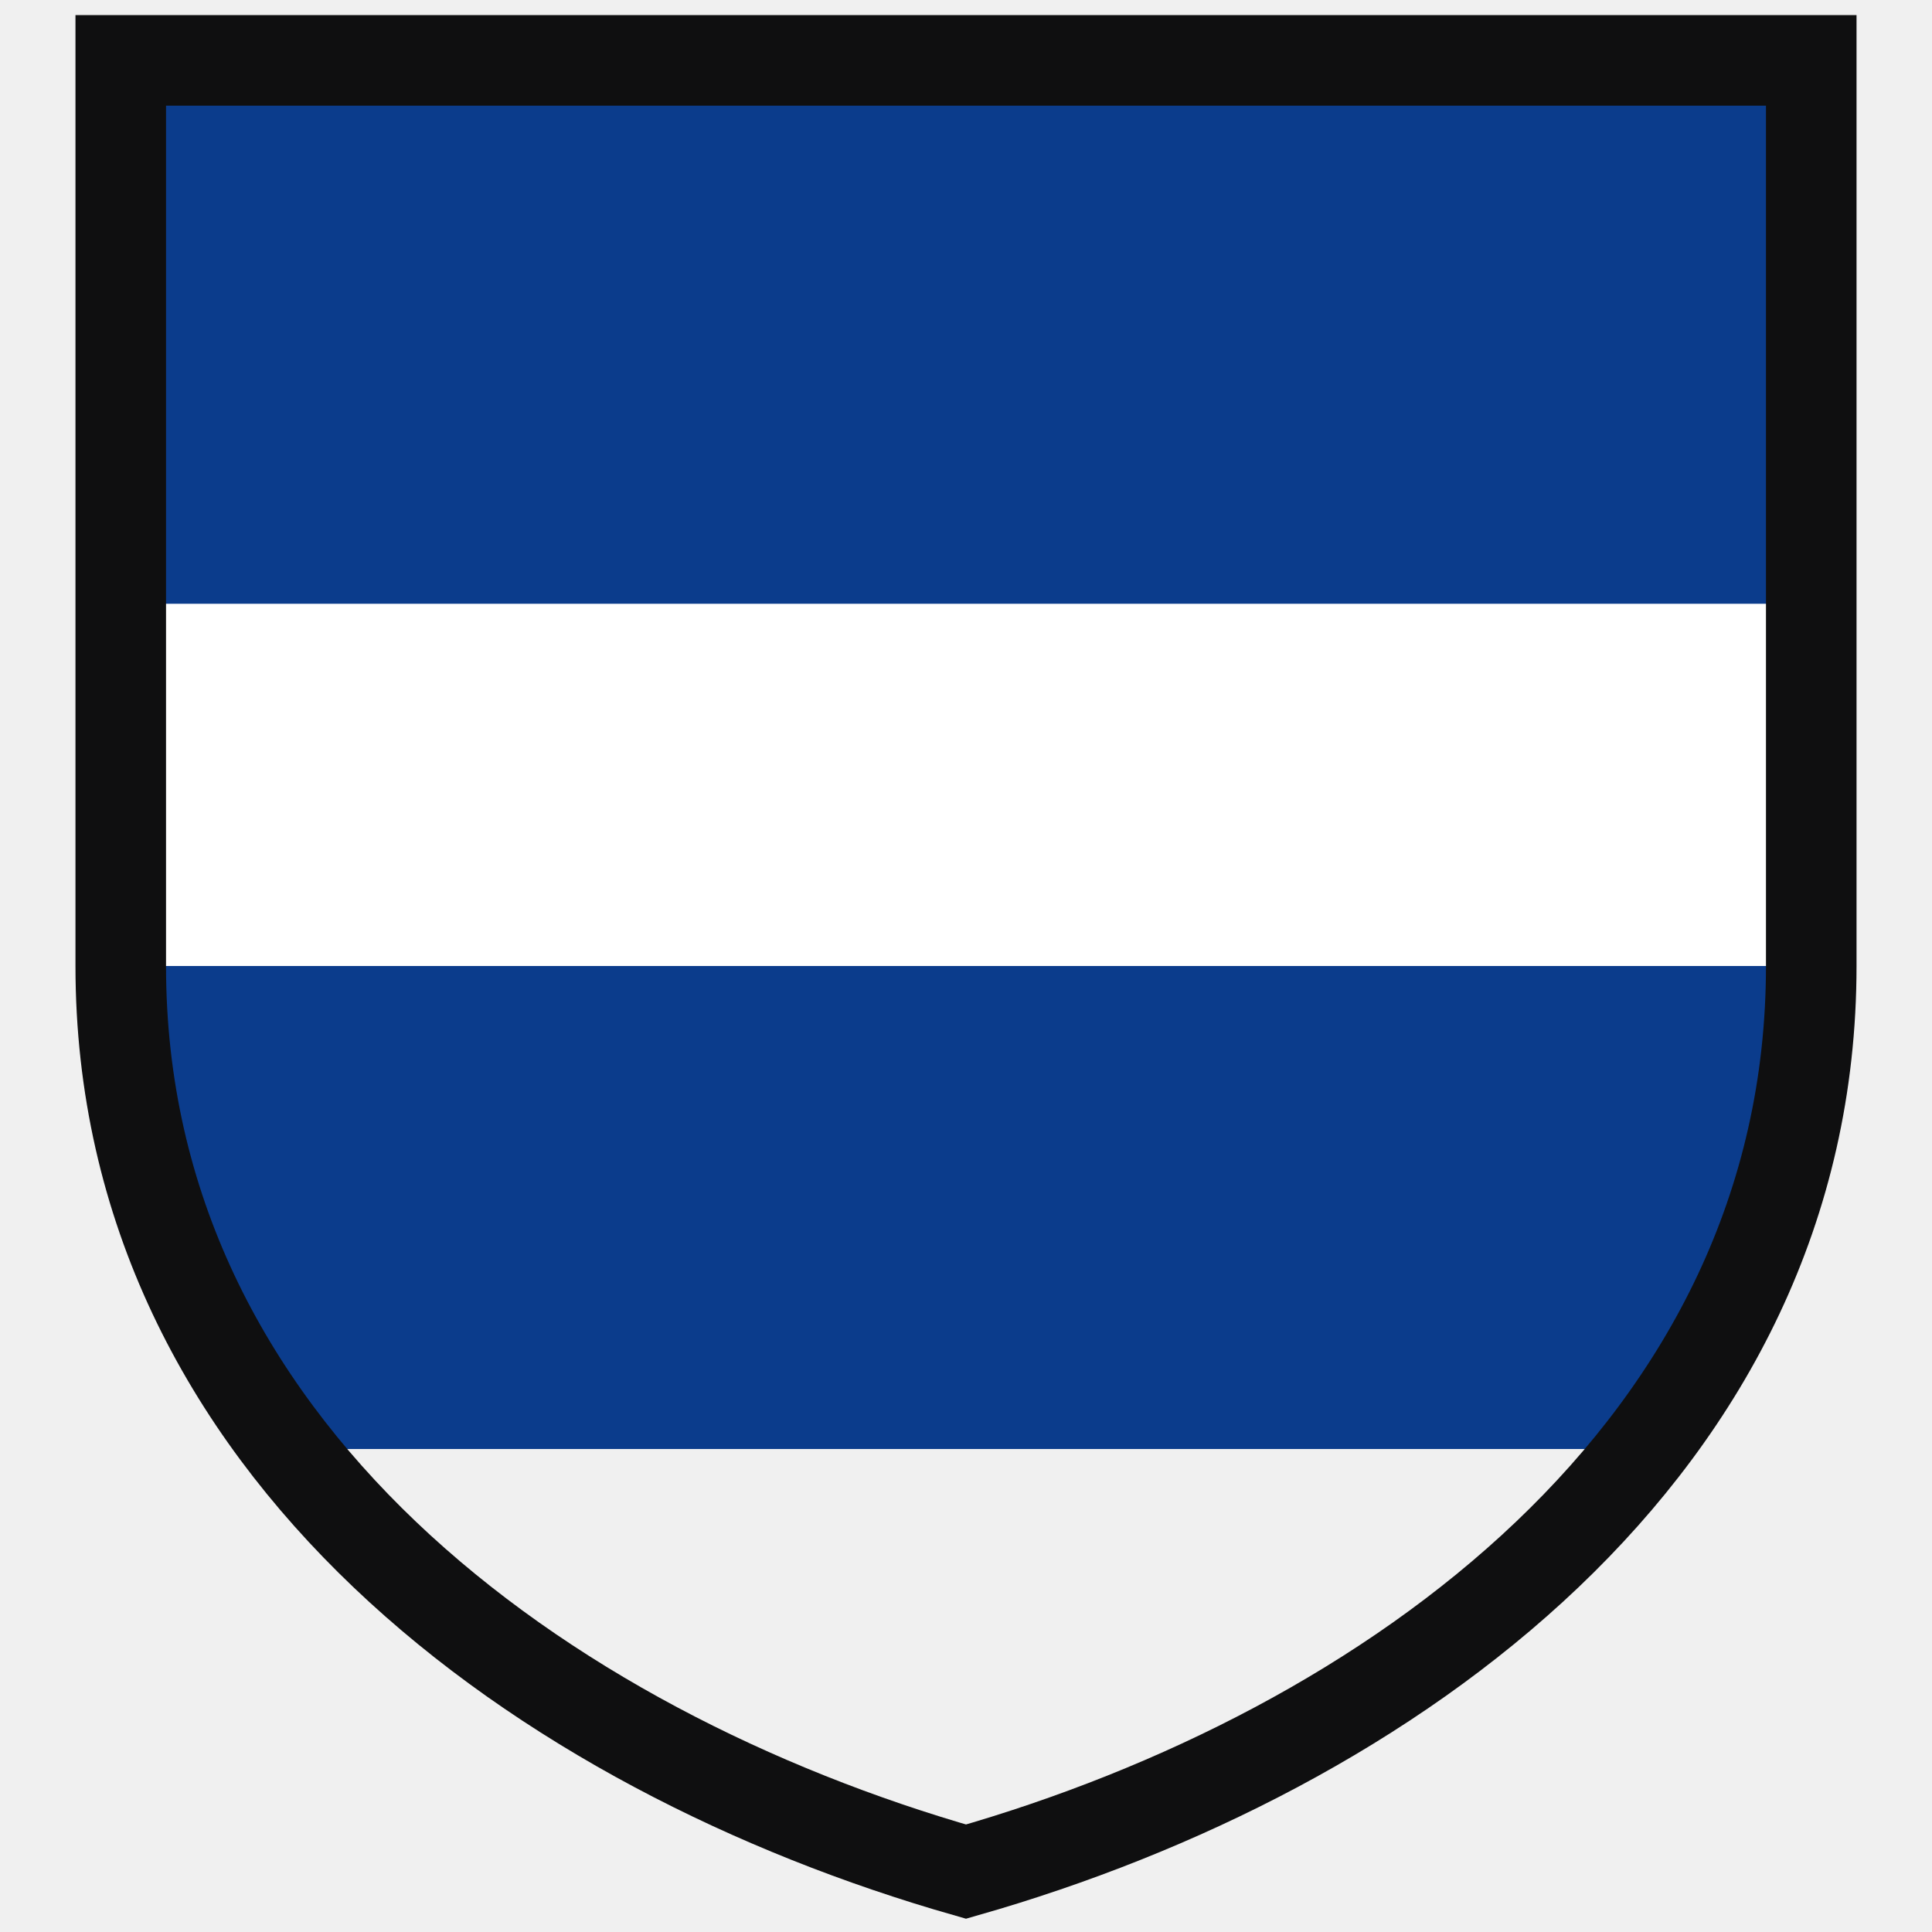
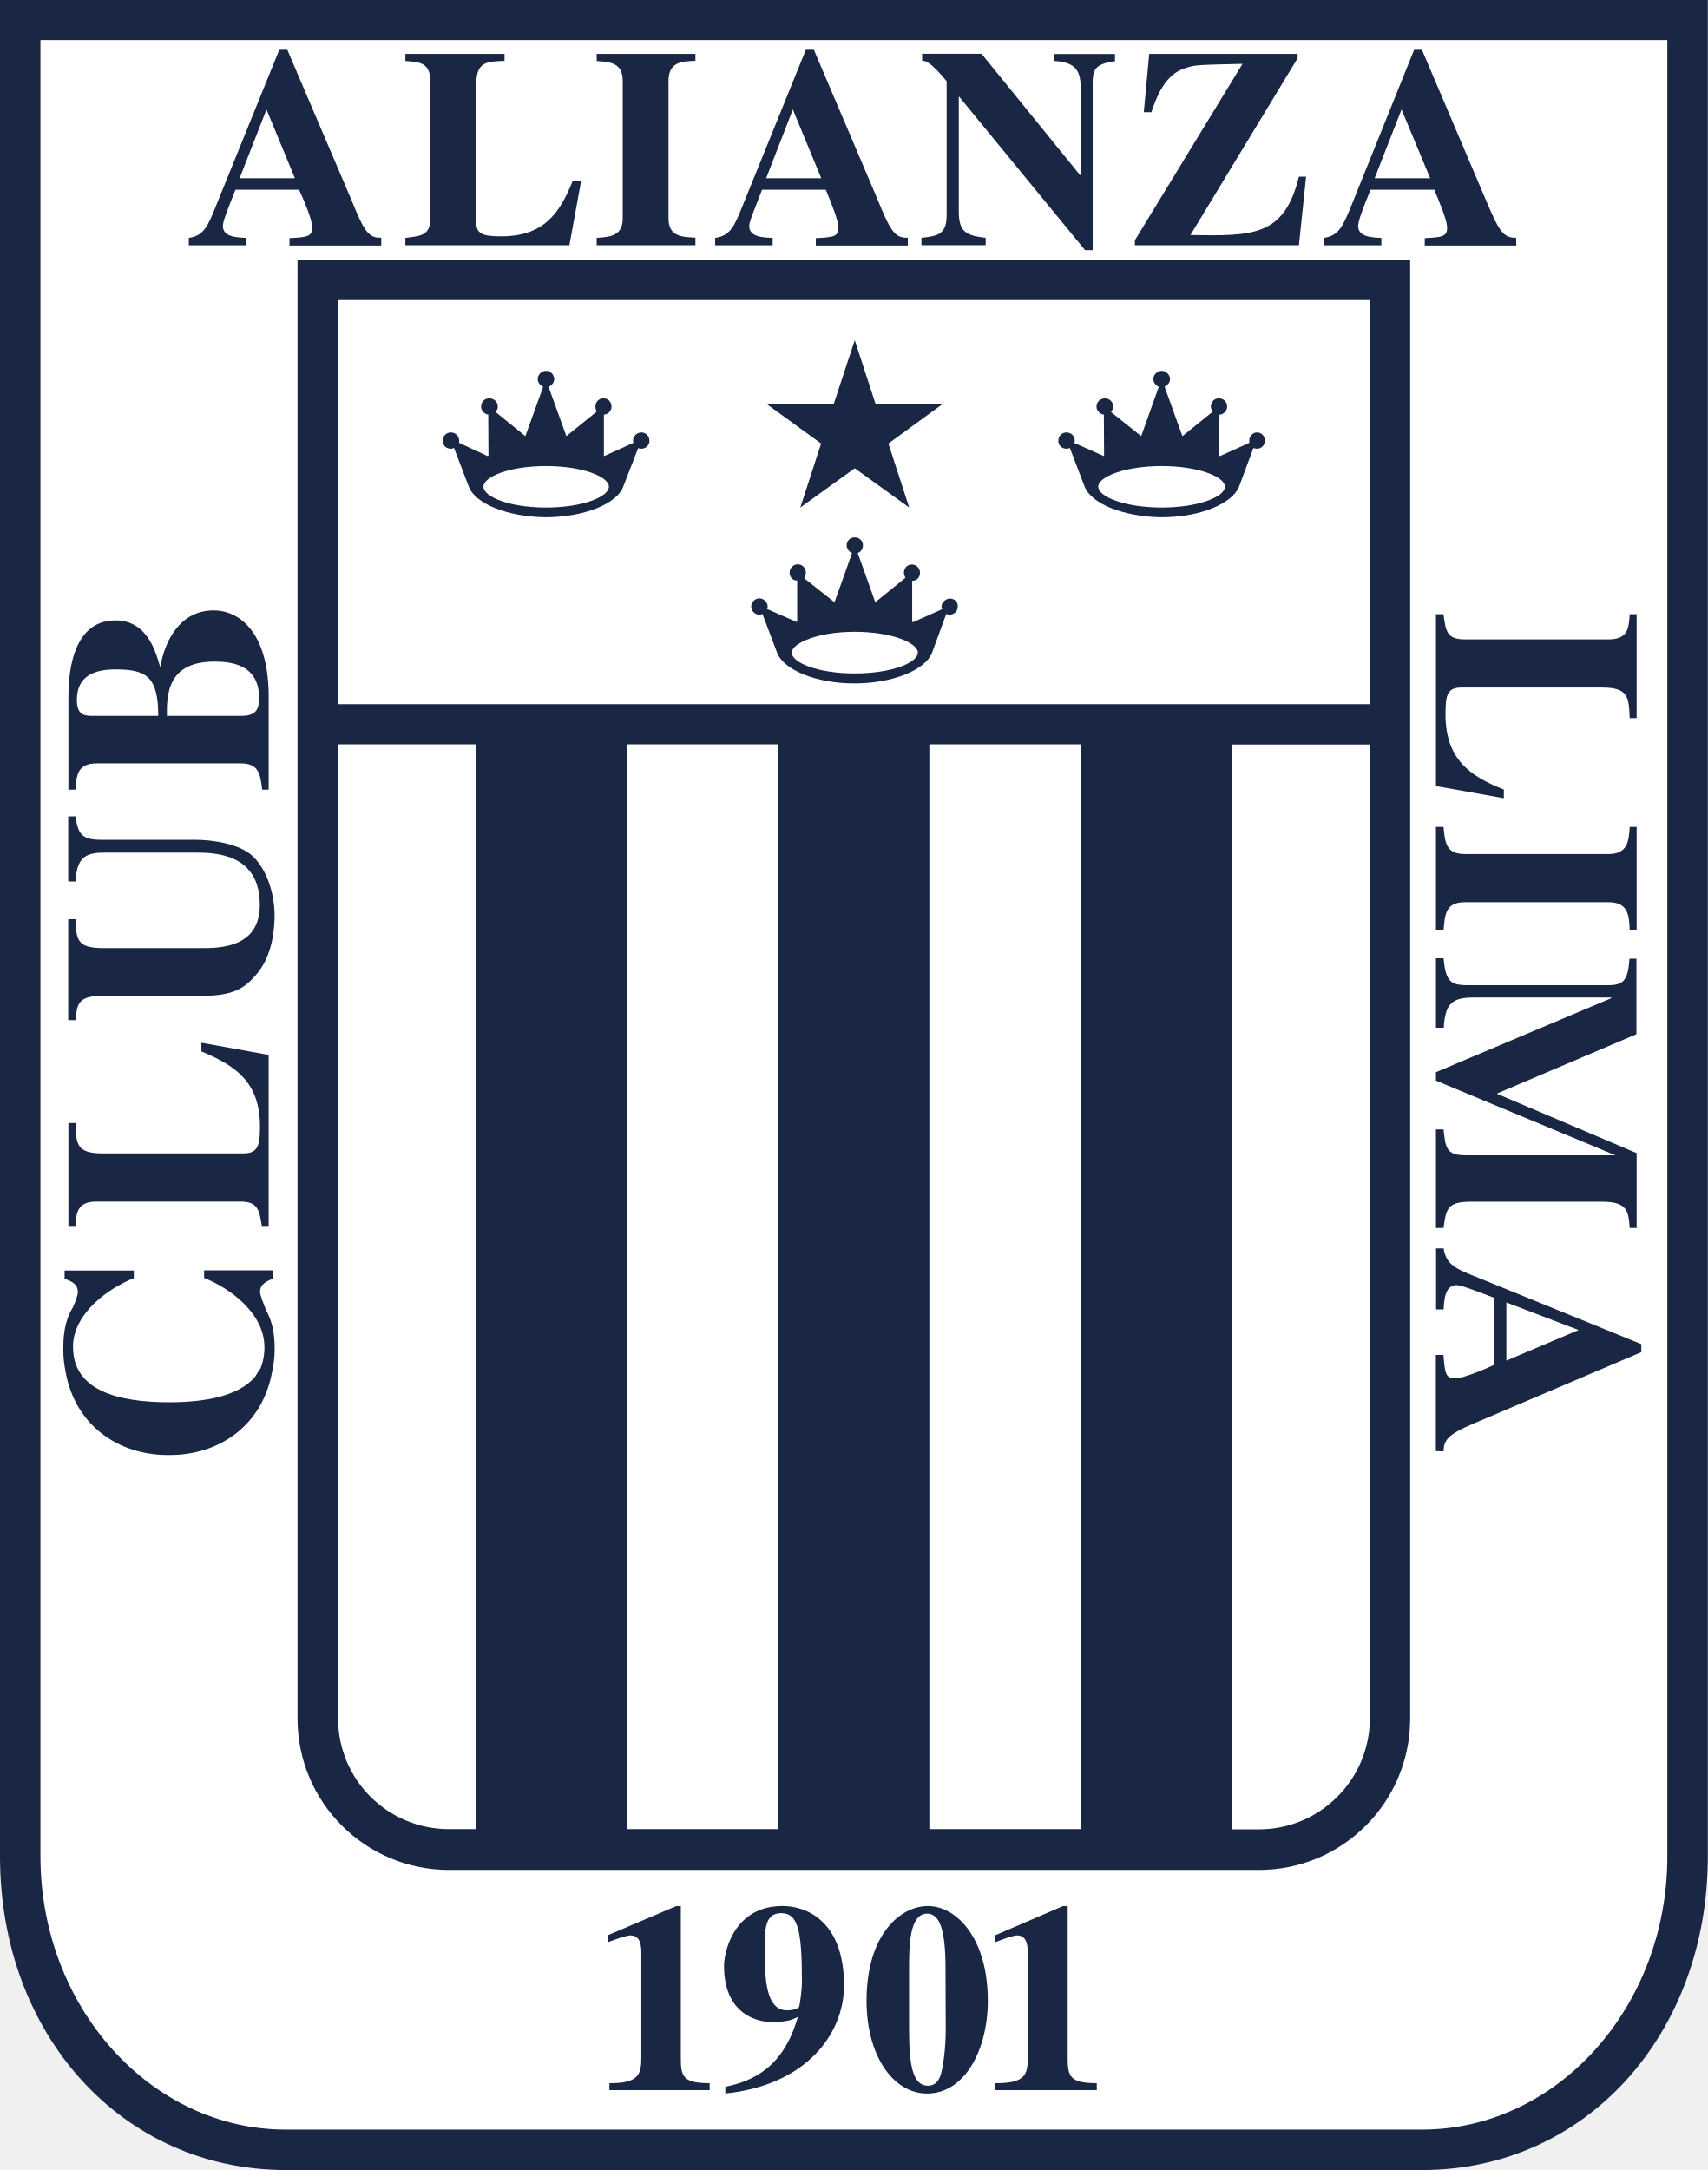
- <svg xmlns="http://www.w3.org/2000/svg" viewBox="0 0 64 64" width="64" height="64">
-   <clipPath id="c">
-     <path d="M4 2h56v30c0 16-14 26-28 30C18 58 4 48 4 32z" />
-   </clipPath>
-   <g clip-path="url(#c)">
-     <rect x="4" y="2" width="56" height="46" fill="#0b3c8c" />
-     <rect x="4" y="20" width="56" height="12" fill="#ffffff" />
+ <svg xmlns="http://www.w3.org/2000/svg" xmlns:xlink="http://www.w3.org/1999/xlink" viewBox="0 0 1049.3 1333.3">
+   <g transform="matrix(1.333333 0 0 -1.333333 0 1333.333)">
+     <defs>
+       <path id="A" d="M-131.2-166.7H918.1v1333.3H-131.2z" />
+     </defs>
+     <clipPath id="B">
+       <use xlink:href="#A" />
+     </clipPath>
+     <g clip-path="url(#B)">
+       <path d="M0 1000V144.6C0 62.2 56.4 0 131.8 0h523.6c75.3 0 131.7 62.3 131.7 144.6V1000H0z" fill="#192745" />
+       <path d="M131.74 18.639c-62.3 0-113.1 56.5-113.1 125.9v837h749.8v-837c0-69.4-50.8-125.9-113.1-125.9h-523.6z" fill="#fff" />
+       <g fill="#192745">
+         <path d="M126.57 378.412v.4c0 7.8-1.5 13-4 17.6-1.4 3.6-2.7 6.7-2.7 8.3 0 3.6 3 4.9 6.1 6.1v3.8h-31.9v-3.5c11.9-4.7 27.8-16.3 27.8-31.9 0-3.8-.7-7.1-1.9-10-1.1-1.3-1.6-2.5-2.6-3.9-7.6-8.7-22.9-11.5-39.4-11.5-23.2 0-44.3 5.2-44.3 25.4v1.6c1.1 14.7 16.5 25.6 28 30.2v3.5h-31.9v-3.8c3.4-1.2 6.1-2.5 6.1-6.1 0-1.4-.9-3.8-2.2-6.9-2.8-4.5-4.5-10.1-4.5-18.9v-.4-.5c0-3.4.4-6.9 1.1-10.3 4.5-24.7 24.5-38.1 47-38.1h.7.4c22.5 0 42.4 13.4 47 38.1.8 3.5 1.2 7 1.2 10.4v.4h0zm-2.749 135.477v-79.2h-3.1c-1.2 7.6-1.7 11.6-10 11.6h-66.3c-9 0-9.4-5.5-9.6-11.6h-3.3v47.8h3.3c.2-9.7.4-14 12.6-14h64.6c6.6 0 7.8 3.1 7.8 12.3 0 20.8-11.5 28.2-27 34.7v4l31-5.6zm-88.98 109.915c1-7.6 2.5-10.8 11.6-10.8h43.6c8.2 0 20.4-1.9 26.4-7.5 7.3-6.9 10.1-18.9 10.1-27.1 0-6.1-.8-19-8.7-27.8-5.1-5.8-10-9.5-24.8-9.5h-45.6c-11.6 0-11.9-3.7-12.6-11.2h-3.4v46.5h3.4c.3-9.2.5-13.3 12.6-13.3h45.5c8 0 26.8 0 26.8 19.8.1 23.9-20.9 24.2-29.7 24.2h-41.7c-8.3 0-13-1.6-13.5-13.3h-3.4v30h3.4 0zm42.087 46.313v4.1c.4 8.9 2.6 20.9 21.9 20.9 8.5 0 20.6-1.7 20.6-16.9 0-5.6-2-8.1-8.2-8.1h-34.3 0zm-34.7 0c-3.2.1-6.8.2-6.8 7.4 0 11 8.1 14 17.7 14 14 0 19.8-3 19.8-21.4h-30.7 0zm81.6-34v44.1c-.4 29-13.9 38.5-25.3 38.5-15.8 0-22.6-14.3-24.6-25.8h-.2c-1.7 5.5-5.3 21.2-20.5 21.2-21.3 0-21.7-27.9-21.7-35.8v-42.2h3.4c.2 6.3.6 12.1 9.6 12.1h66.3c8.3 0 9.1-4.5 10-12.1h3 0zm537.968 1.653v79.2h3.5c1-7.7 1.4-11.6 9.8-11.6h66.3c9 0 9.3 5.3 9.7 11.6h3.2v-47.9h-3.2c-.4 9.6-.6 14.1-12.7 14.1h-64.7c-6.6 0-7.5-3.2-7.5-12.3 0-20.7 11.2-28.5 26.9-34.7v-4l-31.3 5.6zm0-66.527v47.7h3.5c.7-7.3 1.1-12.5 9.8-12.5h66.3c9 0 9.3 6.4 9.7 12.5h3.2v-47.7h-3.2c-.3 6.5-.4 13-9.7 13h-66.3c-8.8 0-9.2-5.5-9.8-13h-3.5z" />
+         <path d="M661.796 434.122v45.4h3.5c.9-8.2 1.1-11.9 10.1-11.9h69.1l-82.7 34.4v3.9l80.8 34.1v.3h-63.6c-9.7 0-13-2.8-13.6-13.9h-3.6v32h3.5c1-10.6 3.1-12.4 11-12.4h65c7.1 0 9 2.4 9.7 12.2h3.2v-34.8l-64.4-27.4 64.5-27.4v-34.5h-3.2c-.6 7.6-.9 12.1-12.7 12.1h-60.4c-11 0-11.5-3.2-12.7-12.1h-3.5 0zm32.455-34.319l33.3-12.7-33.3-14.1v26.8zm-28.9-68.6c-.2 6.6 4.3 8.9 19 15l72.1 30.7v3.7l-74.9 30.5c-10.4 4.1-15.1 6-16.2 13.6h-3.5v-28.1h3.5c.2 4.7.7 11.2 6 11.2 1.9 0 7.7-2.2 17.4-5.9v-30.8c-4.4-2.1-14.5-6.3-18.1-6.3-4.5 0-4.7 2.5-5.4 10.8h-3.5v-44.3l3.6-.1h0zM327.18 36.829h-46.3v3.2c14-.1 14.7 4.5 14.7 12.3v47.1c0 3.1 0 8.7-5 8.7-1.8 0-6-1.5-10.4-3.1v3.2l31.5 13.4h2.1v-70.1c0-8.4 1-11.5 13.3-11.5v-3.2m25.311 64.052c0 9.7 0 17.5 7.6 17.5 7.8 0 9.6-7.7 9.6-32 0-2.9-.8-9-1.2-10.9-.2-1.2-3.5-1.9-5.6-1.9-8.3.1-10.4 9.6-10.4 27.3m-18.1-65.6c37.2 3.8 54.7 27.4 54.7 49.8 0 29.5-17.2 36.6-28.3 36.6-22.4 0-27-21-27-27.6 0-21.2 13.9-25.9 22.4-25.9a35.43 35.43 0 0 1 6 .5c1.9.2 3.5.8 5.6 1.9-6.5-23.4-21-29.7-33.4-32.2v-3.1m101.581 29.083c0-8.1-1.2-16.1-1.9-18.8-.5-2.5-1.8-6.7-6.3-6.7-6.5 0-8.7 7.9-8.7 25.5v28.3c0 9.9 0 25.5 8.3 25.5 5.8 0 8.5-7.2 8.5-25.5l.1-28.3zm-36.5 13.6c0-25 12.1-42.7 27.9-42.7 17.5 0 28 20.4 28 42.7 0 29.3-14.7 43.7-27.6 43.7-12.5 0-28.3-12.8-28.3-43.7m105.906-41.135h-46.5v3.2c14.4-.1 14.9 4.5 14.9 12.3v47.1c0 3.1 0 8.7-4.9 8.7-1.6 0-6-1.5-10-3.1v3.2l31.1 13.4h2.2v-70.1c0-8.4 1.1-11.5 13.4-11.5v-3.2zM110.42 917.862l12.4 31.7 13.1-31.7h-25.5zm65.3-27.4c-6.3-.4-8.3 4.1-14 18l-29.3 68.6h-3.7l-29-71.5c-3.9-9.8-5.8-14.2-12.7-15.2v-3.4h26.6v3.4c-4.6.2-10.9.4-10.9 5.5 0 2.2 2.1 7.4 5.8 16.7h29.3c2-4.2 6.1-13.8 6.1-17.4 0-4.2-2.5-4.5-10.5-4.9v-3.4h42.3v3.6m86.706-3.475h-75.6v3.4c7.5.8 11.5 1.3 11.5 9.1v63.2c0 8.6-5.3 8.8-11.5 9.2v3.3h45.7v-3.2c-9.1-.4-13.1-.6-13.1-11.9v-61.9c0-6 2.7-7.1 11.6-7.1 19.7 0 27 10.8 32.9 25.5h3.9l-5.4-29.6zm58.08 0h-45.5v3.4c6.9.4 12 1.2 12 9.1v63.2c0 8.6-6.1 8.8-12 9.2v3.3h45.5v-3.2c-6-.2-12.4-.4-12.4-9.2v-63.2c0-8.3 5.3-8.8 12.4-9.1v-3.5m32.594 30.875l12.3 31.7 13.1-31.7h-25.4zm65.3-27.4c-6.3-.4-8.4 4.1-14.1 18l-29.2 68.6h-3.7l-29-71.5c-3.9-9.7-5.7-14.2-12.8-15.2v-3.4h26.5v3.4c-4.6.2-10.8.4-10.8 5.5 0 2.2 2.4 7.4 5.9 16.7h29.4c1.7-4.2 5.8-13.8 5.8-17.4 0-4.2-2.1-4.5-10.4-4.9v-3.4h42.4v3.6h0zm6.284-.048c7.7.8 11.6 1.7 11.6 10.4v61.8c-7.5 9-9.7 9.4-11.3 9.4v3.2h27.4l45.3-55.8h.4v39.5c0 7.9-1.7 12.4-12.2 13v3.2h28v-3.3c-9.5-1.3-10.3-4.1-10.3-10.6v-76.5h-3.5l-58 70.7h-.2v-52.3c-.1-9.4 2.7-11.7 12.4-12.7v-3.4h-29.6v3.4m173.965-3.427h-75.6v2.3l49.6 81.3c-21.7-.5-21.7-.5-26.2-1.9-9.7-2.9-13.5-13.6-15.8-20.4h-3.5l2.5 26.9h68.4v-2l-49.4-81.5c29.1-.5 43.2-.6 50 26.9h3.3l-3.3-31.6zm34.893 30.875l12.4 31.7 13.2-31.7h-25.6zm65.2-27.4c-6.2-.4-8.3 4.1-14.2 18l-29.2 68.6h-3.6l-28.8-71.5c-4-9.7-5.8-14.2-12.8-15.2v-3.4h26.5v3.4c-4.4.2-10.7.4-10.7 5.5 0 2.2 1.9 7.4 5.7 16.7h29.4c1.7-4.2 5.9-13.8 5.9-17.4 0-4.2-2.2-4.5-10.3-4.9v-3.4h42.2l-.1 3.6h0z" />
+         <path d="M295.624 800.73c-2 0-3.9-1.7-3.9-3.8 0-.3.2-.7.2-1l-13.5-6.1-.1.3v18.8c1.9.1 3.5 1.7 3.5 3.6 0 2.4-1.6 3.9-3.7 3.9s-3.7-1.5-3.7-3.9c0-.5.2-1.6.6-2.2l-14-11.3-8.2 22.7c1.5.7 2.6 2 2.6 3.6 0 1.9-1.6 3.8-3.8 3.8-2 0-3.8-1.8-3.8-3.8 0-1.6 1.1-2.9 2.5-3.6l-8.2-22.7-13.7 11.1c.5.8 1 1.5 1 2.4 0 2.4-1.8 3.9-4 3.9-2 0-3.7-1.5-3.7-3.9 0-1.7 1.6-3.4 3.3-3.6l.1-18.8-.4-.3-13.1 6.1v1c0 2.1-1.7 3.8-3.9 3.8-2 0-3.7-1.7-3.7-3.8 0-2.2 1.6-3.7 3.7-3.7.8 0 1 .1 1.5.4l6.8-17.8c2.9-7.9 17.7-14 35.6-14.2 17.8.1 32.8 6.3 35.6 14.1l6.9 17.8c.3-.2.8-.3 1.5-.3 2 0 3.7 1.6 3.7 3.7s-1.7 3.8-3.7 3.8m-44-34.6c-17.1 0-28.8 5-28.8 9.6 0 4.5 11.7 9.5 28.8 9.5s29-5 29-9.5c0-4.6-11.9-9.6-29-9.6m327.728 34.6c-2 0-3.6-1.7-3.6-3.8v-1l-13.5-6.1-.6.3.4 18.8c1.9.1 3.5 1.7 3.5 3.6 0 2.4-1.6 3.9-3.9 3.9-1.9 0-3.6-1.5-3.6-3.9 0-.5.3-1.6.9-2.2l-14-11.3-8.2 22.7c1.3.7 2.5 2 2.5 3.6 0 1.9-1.8 3.8-3.8 3.8-2.1 0-3.9-1.8-3.9-3.8 0-1.6 1.1-2.9 2.5-3.6l-8.1-22.7-13.9 11.1c.4.8 1 1.5 1 2.4 0 2.4-1.8 3.9-3.8 3.9-2.1 0-3.9-1.5-3.9-3.9 0-1.7 1.6-3.4 3.4-3.6l.1-18.8-.1-.3-13.7 6.1c.1.3.3.7.3 1a3.8 3.8 0 0 1-3.8 3.8c-2.2 0-3.8-1.7-3.8-3.8 0-2.2 1.6-3.7 3.8-3.7.6 0 1.1.1 1.5.4l6.8-17.8c3-7.9 17.8-14 35.7-14.2 17.7.1 32.4 6.3 35.5 14.1l6.6 17.8c.7-.2 1.1-.3 1.7-.3 2 0 3.6 1.6 3.6 3.7s-1.5 3.8-3.6 3.8m-43.9-34.6c-17.2 0-29.3 5-29.3 9.6 0 4.5 12.1 9.5 29.3 9.5 17 0 29.1-5 29.1-9.5 0-4.6-12.1-9.6-29.1-9.6m-97.644-41.965c-1.9 0-3.9-1.7-3.9-3.8 0-.3.3-.6.3-1.1l-13.5-6-.3.3v18.8c2.1 0 3.6 1.5 3.6 3.7 0 2.1-1.6 3.8-3.8 3.8-2.1 0-3.6-1.7-3.6-3.8 0-.9.4-1.7.7-2.3l-13.9-11.3-8.1 22.7c1.4.5 2.4 1.8 2.4 3.6 0 2-1.6 3.6-3.8 3.6-2.1 0-3.7-1.6-3.7-3.6 0-1.7 1.1-3.1 2.5-3.6l-8.1-22.7-14 11.1c.6.9.8 1.7.8 2.6 0 2.1-1.7 3.8-3.7 3.8s-3.8-1.7-3.8-3.8 1.4-3.7 3.5-3.7v-18.8l-.2-.3-13.7 6c.2.5.3.7.3 1.2 0 1.9-1.8 3.7-3.9 3.7-1.8 0-3.7-1.7-3.7-3.7 0-2.2 1.8-3.8 3.7-3.8.6 0 1.1.2 1.5.3l6.8-18c3-7.7 17.8-14 35.5-14 18 0 32.7 6.3 35.8 14l6.6 18c.6-.1 1-.3 1.5-.3 2.2 0 3.8 1.6 3.8 3.6.2 2.1-1.4 3.8-3.6 3.8m-43.9-34.5c-17 0-29 5-29 9.6 0 4.3 11.9 9.6 29 9.6 17.2 0 29.1-5.2 29.1-9.6 0-4.6-11.9-9.6-29.1-9.6m-256.79 190.538v-672.1c0-38.6 31.2-69.8 69.9-69.8h373.2c38.5 0 69.7 31.2 69.7 69.8v672.1h-512.8zm18.7-672.1v448.9h63.4v-499.9h-12.2c-28.4 0-51.2 22.8-51.2 51m342.3-51h-69.8v499.9h69.8v-499.9zm-139.4 0h-69.9v499.9h69.9v-499.9zm272.6 51c0-28.2-23-51.1-51.1-51.1h-12.3v499.9h63.4v-448.8m0 467.4h-475.5v186.2h475.5v-186.2zM393.941 843.218l9.6-29.4h30.9l-25-18.2 9.6-29.5-25.1 18.1-25.1-18.1 9.6 29.5-25.1 18.2h30.9l9.7 29.4z" />
+       </g>
+     </g>
  </g>
-   <path d="M4 2h56v30c0 16-14 26-28 30C18 58 4 48 4 32z" fill="none" stroke="#0f0f10" stroke-width="3" />
</svg>
